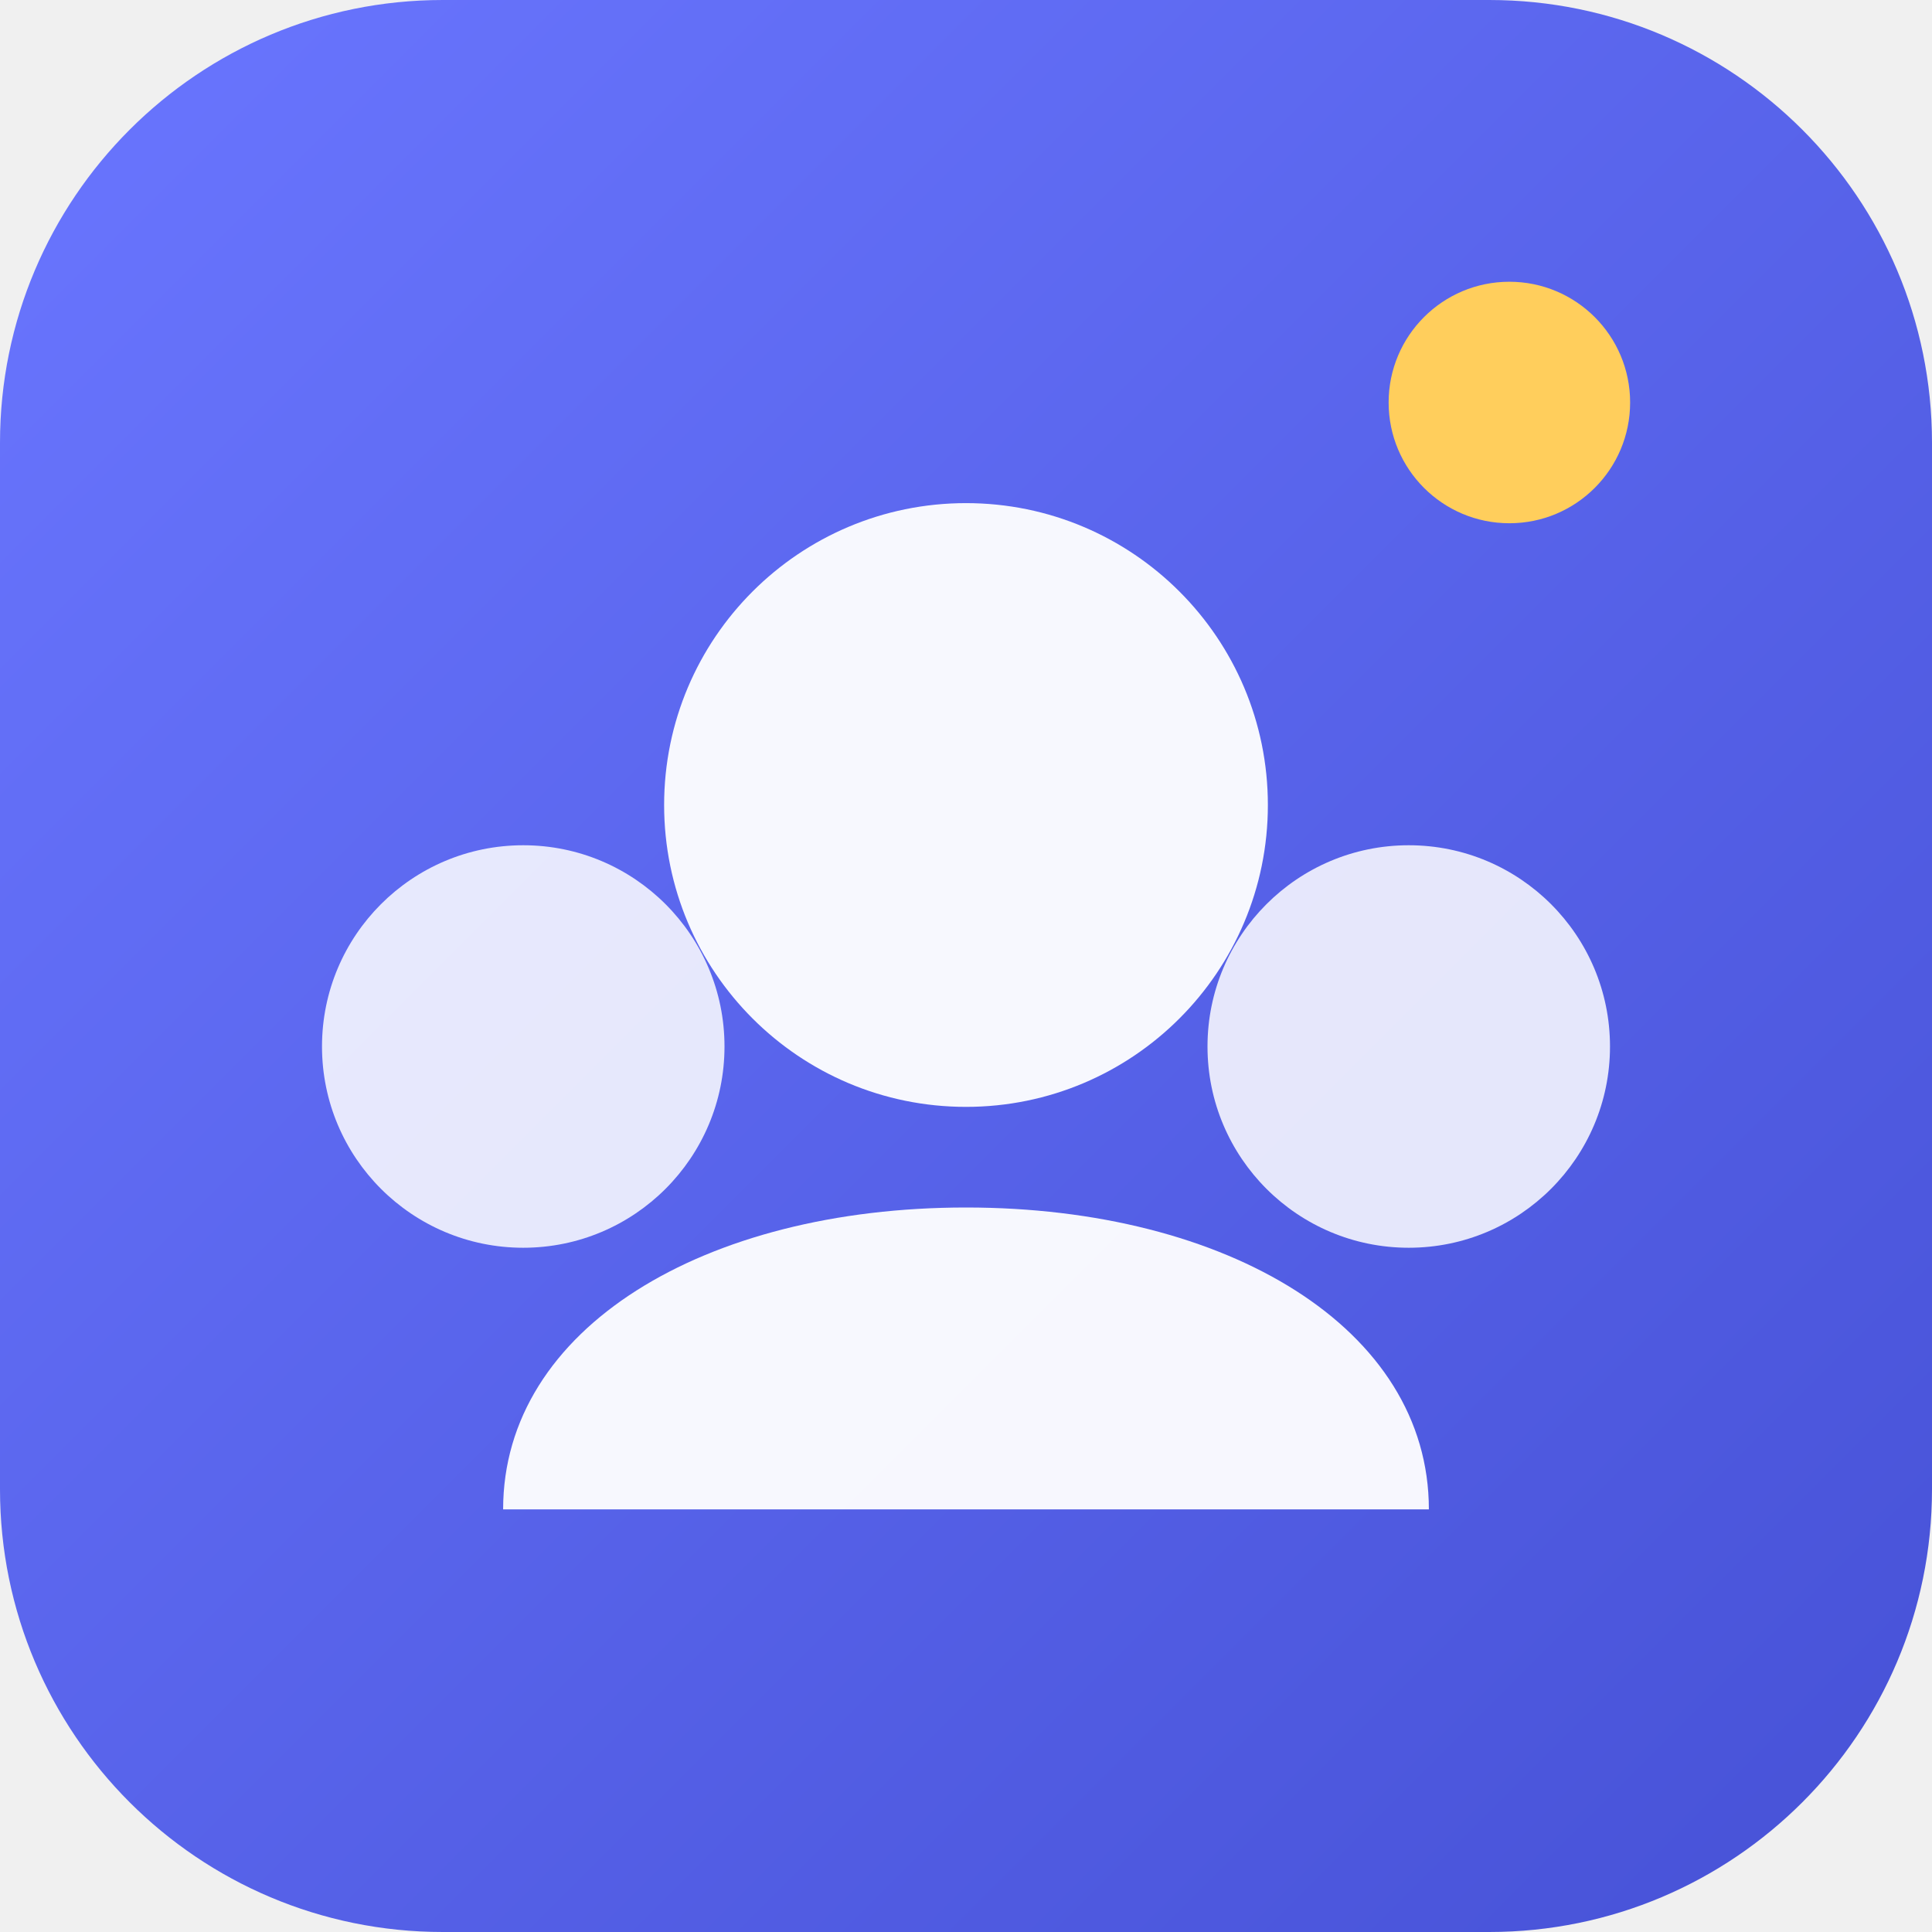
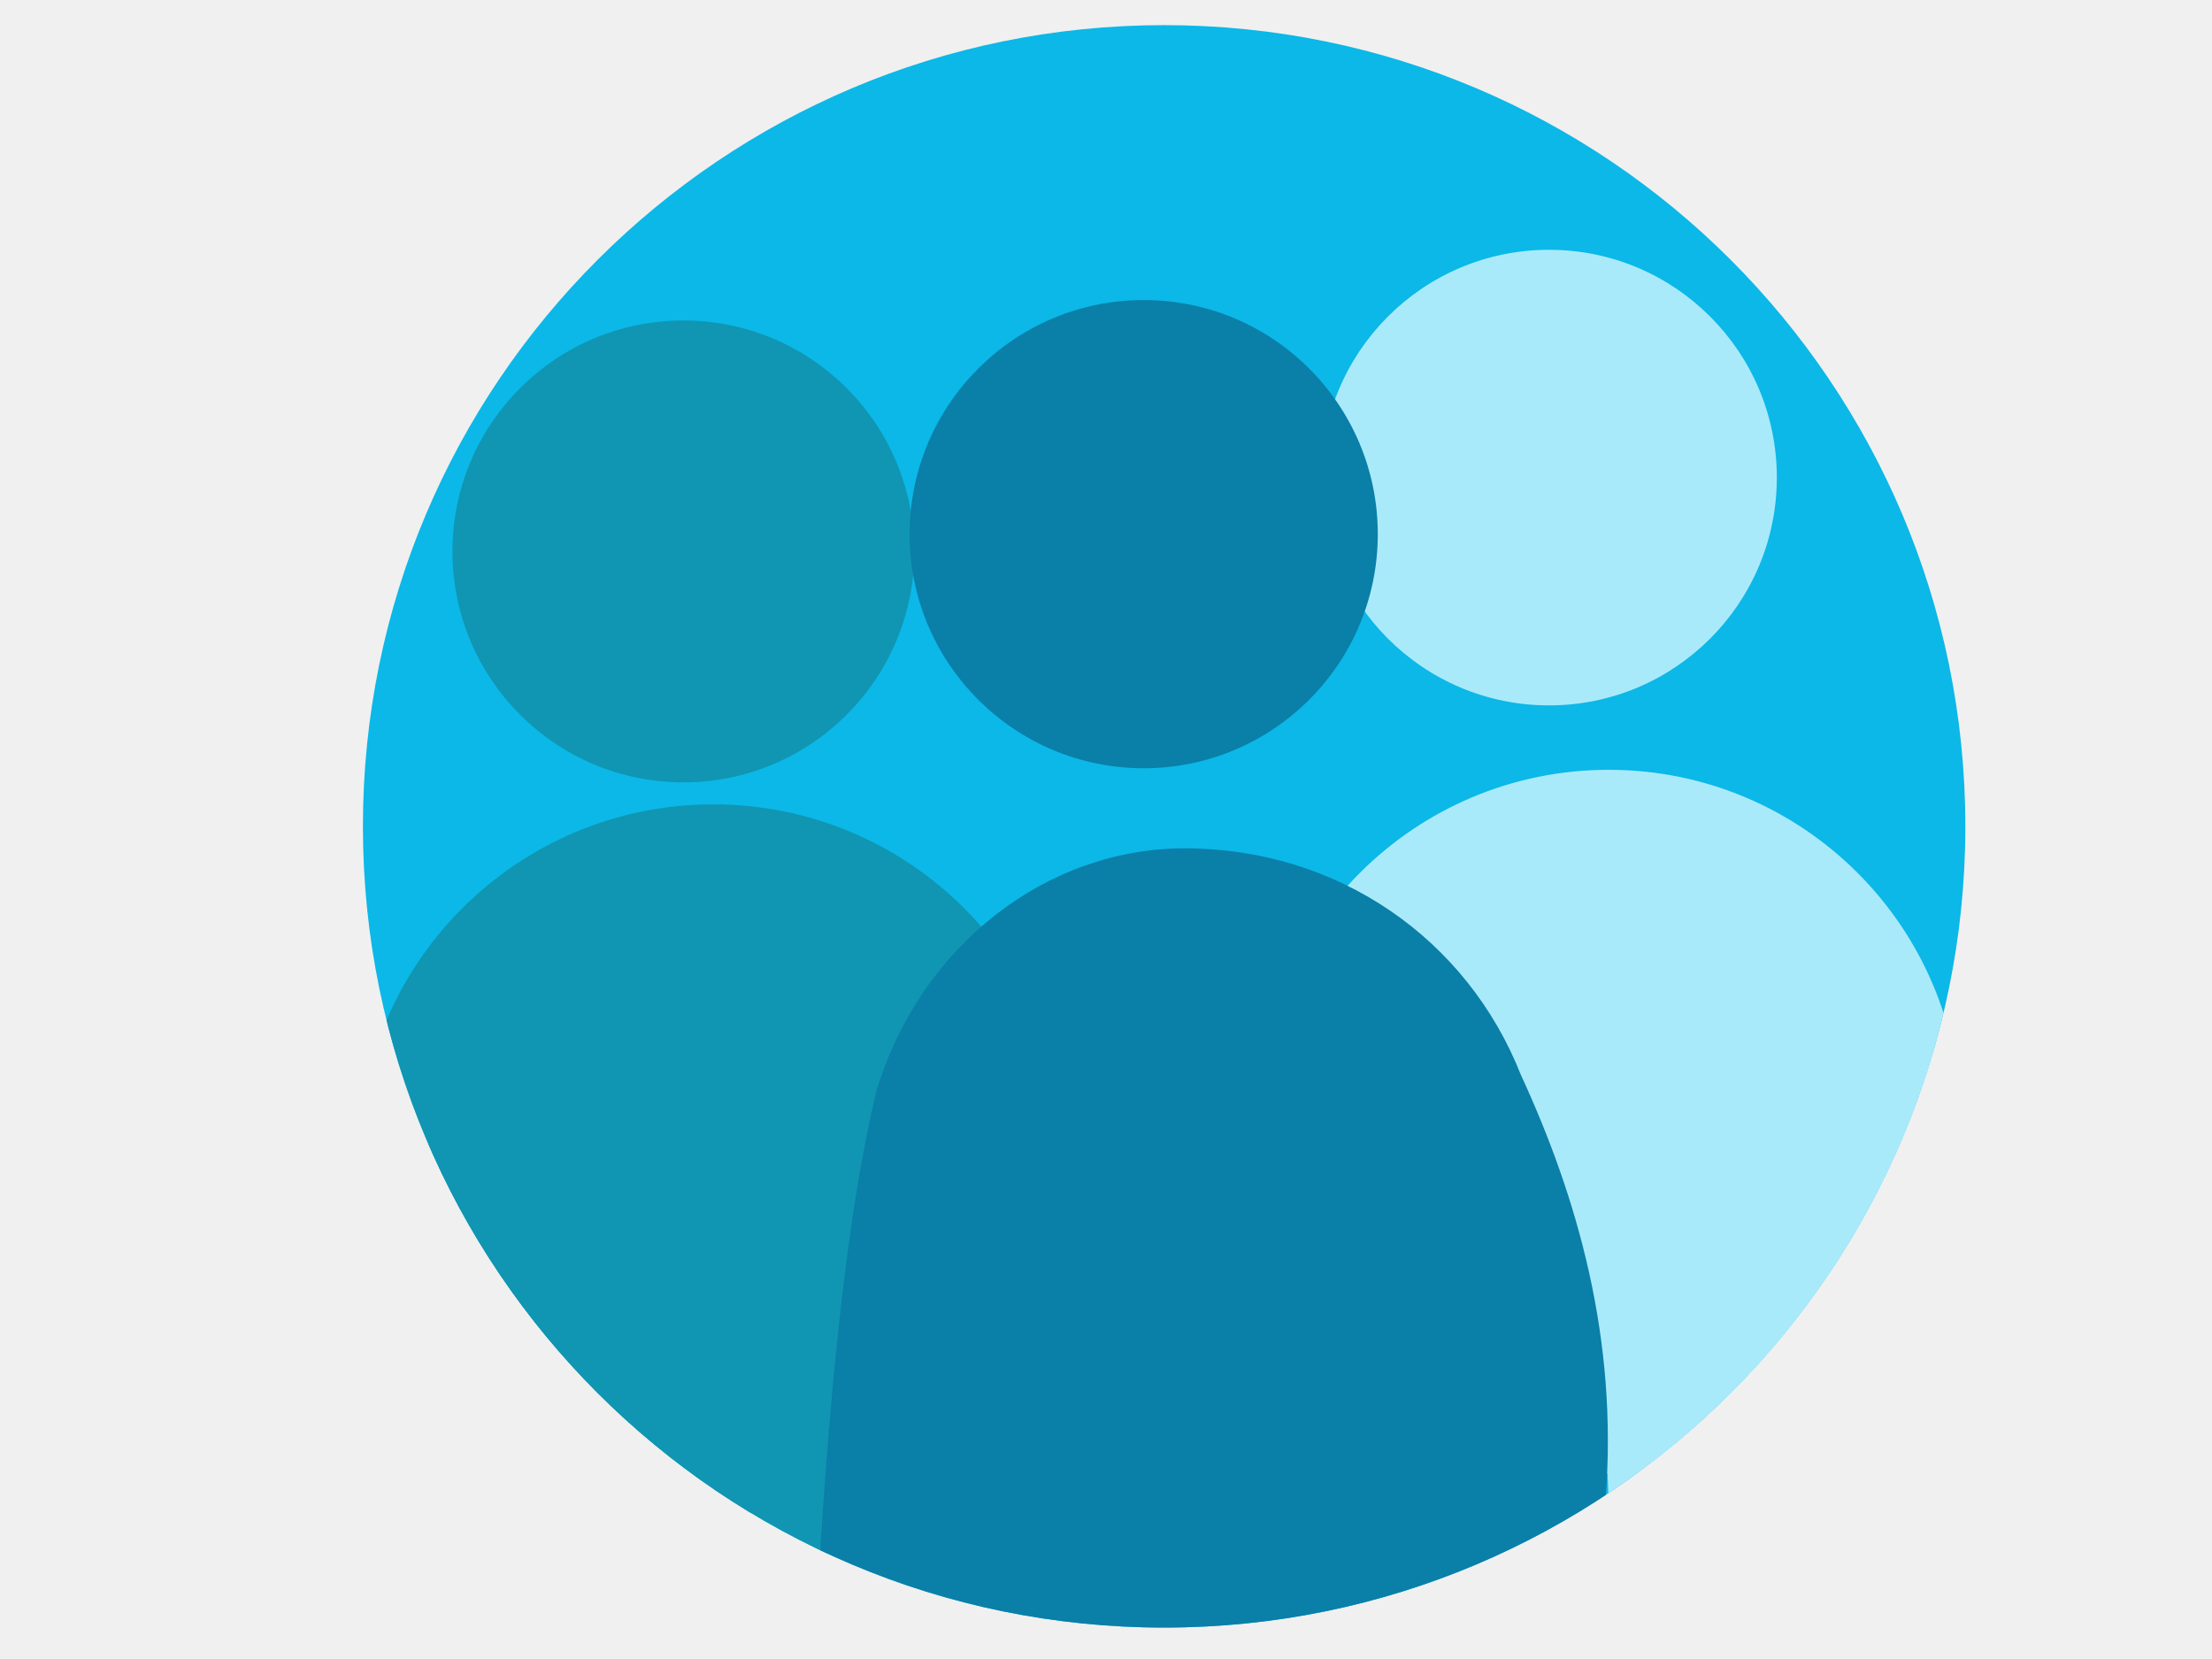
- <svg xmlns="http://www.w3.org/2000/svg" viewBox="0 0 192 192">
+ <svg xmlns="http://www.w3.org/2000/svg" viewBox="0 0 704 528">
  <defs>
-     <linearGradient id="g" x1="0" y1="0" x2="1" y2="1">
-       <stop offset="0" stop-color="#6a76ff" />
-       <stop offset="1" stop-color="#4651d6" />
-     </linearGradient>
+     <clipPath id="outer">
+       <circle cx="370.5" cy="263" r="255" />
+     </clipPath>
  </defs>
-   <rect width="192" height="192" rx="44" fill="url(#g)" />
-   <circle cx="96" cy="80" r="30" fill="#fff" opacity="0.95" />
-   <circle cx="52" cy="104" r="20" fill="#fff" opacity="0.85" />
-   <circle cx="140" cy="104" r="20" fill="#fff" opacity="0.85" />
-   <path d="M50 150c0-18 20-30 46-30s46 12 46 30z" fill="#fff" opacity="0.95" />
-   <circle cx="150" cy="40" r="12" fill="#ffce5c" />
+   <g clip-path="url(#outer)">
+     <circle cx="370.5" cy="263" r="255" fill="#0bb8e8" />
+     <circle cx="217.5" cy="175.5" r="73.5" fill="#1096b2" />
+     <circle cx="493" cy="152" r="72.5" fill="#a9eafa" />
+     <circle cx="364" cy="170" r="74.5" fill="#0a7fa8" />
+     <circle cx="227" cy="369" r="113" fill="#1096b2" />
+     <path fill="#1096b2" d="       M 116 365       C 135 420 184 473 263 497       L 280 430 L 275 355 Z" />
+     <circle cx="512" cy="357" r="112" fill="#a9eafa" />
+     <path fill="#a9eafa" d="       M 420 310       C 480 330 510 397 512 479       C 560 454 605 400 625 345       L 580 290 Z" />
+     <path fill="#0a7fa8" d="       M 377 270       C 426 270 467 299 484 342       C 502 381 515 426 511 477       C 507 520 494 550 470 570       L 240 570       C 255 540 259 515 261 494       C 264 447 269 388 279 347       C 293 301 333 270 377 270 Z" />
+   </g>
</svg>
